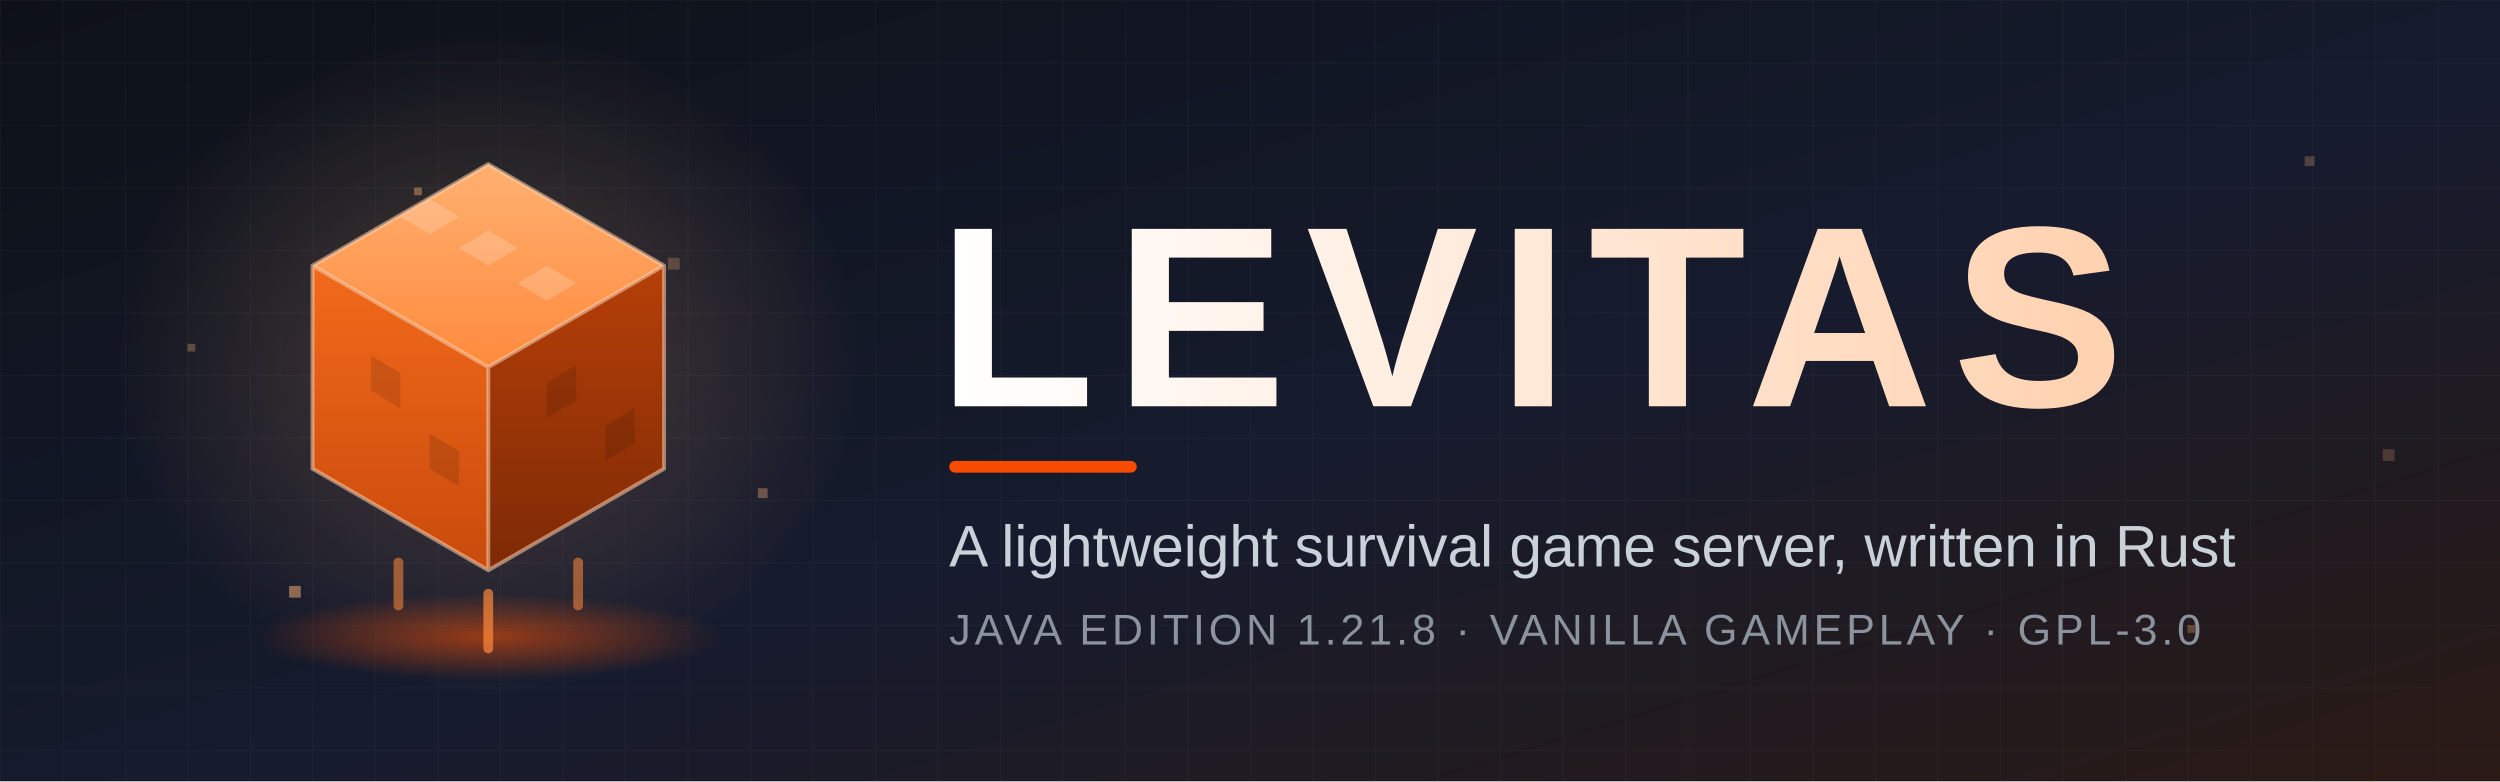
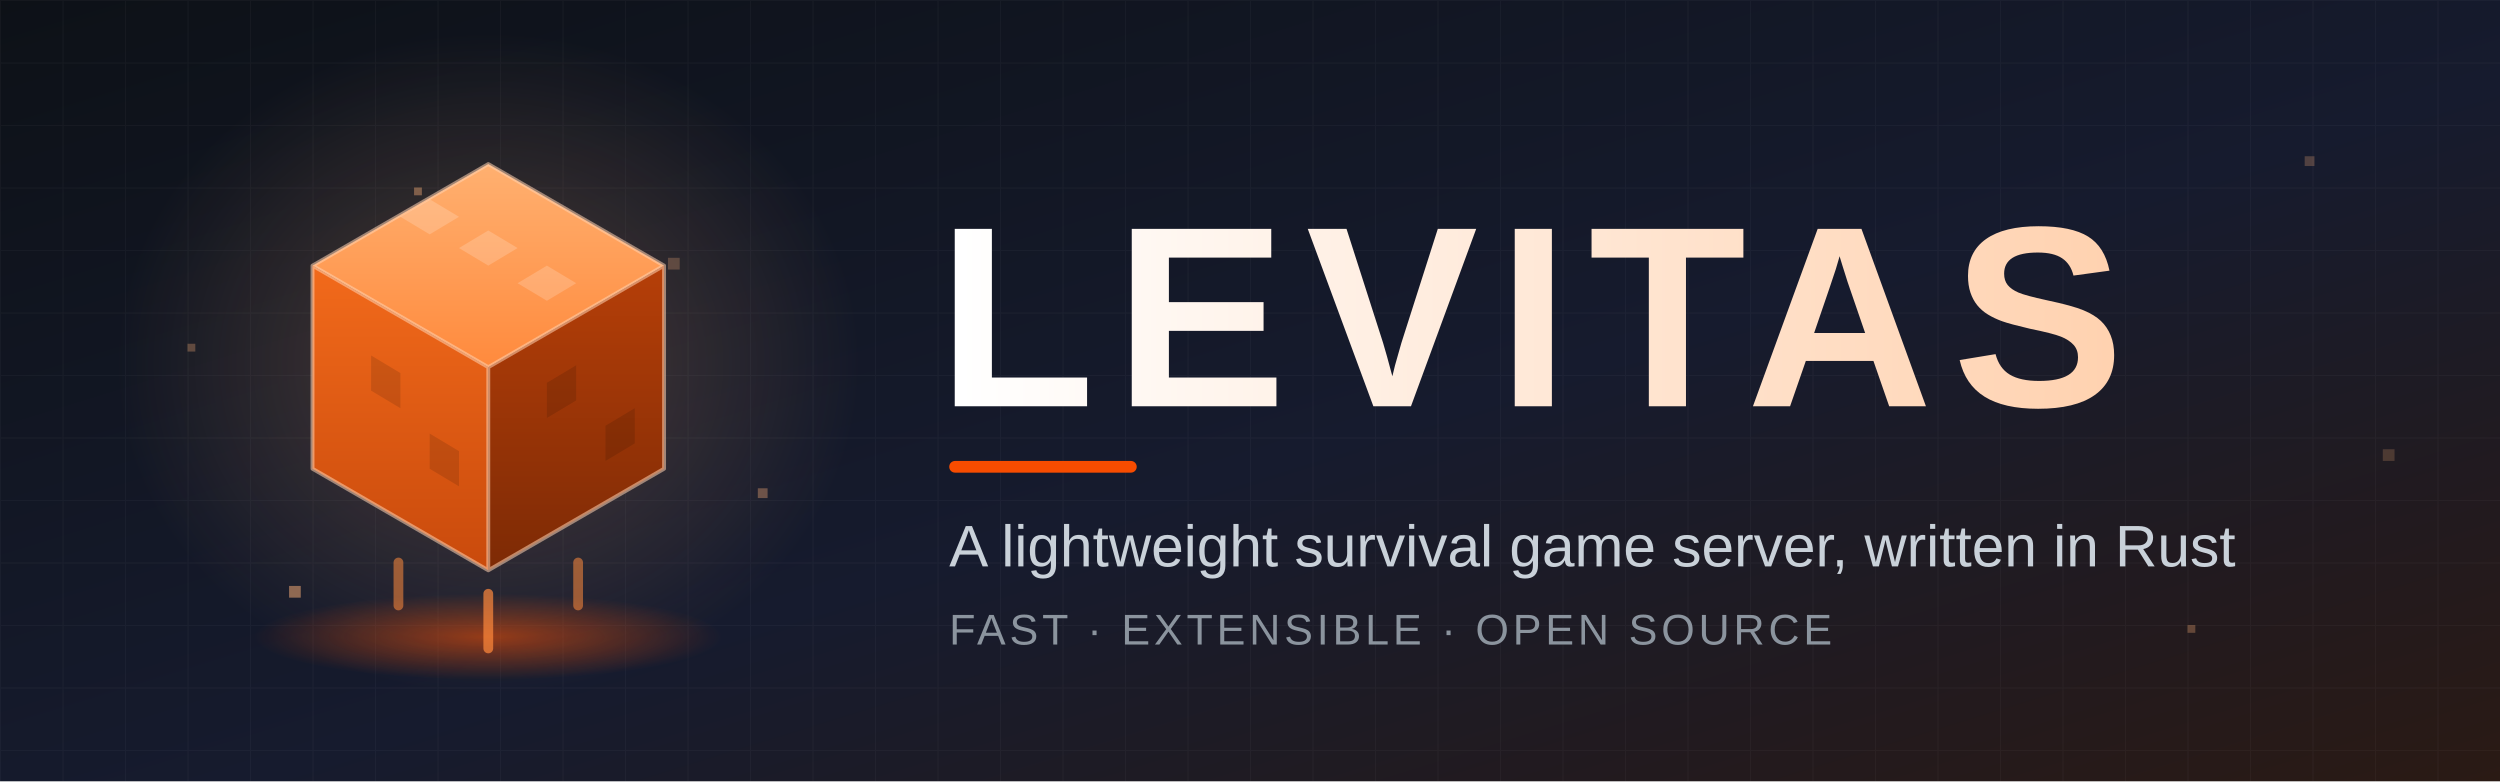
<svg xmlns="http://www.w3.org/2000/svg" width="1280" height="400" viewBox="0 0 1280 400" role="img" aria-labelledby="title desc">
  <defs>
    <linearGradient id="sky" x1="0" y1="0" x2="1" y2="1">
      <stop offset="0" stop-color="#0d1117" />
      <stop offset="0.55" stop-color="#161b2e" />
      <stop offset="1" stop-color="#2a1a14" />
    </linearGradient>
    <radialGradient id="glow" cx="0.5" cy="0.5" r="0.5">
      <stop offset="0" stop-color="#f74c00" stop-opacity="0.55" />
      <stop offset="1" stop-color="#f74c00" stop-opacity="0" />
    </radialGradient>
    <radialGradient id="halo" cx="0.5" cy="0.5" r="0.5">
      <stop offset="0" stop-color="#ffb37a" stop-opacity="0.25" />
      <stop offset="1" stop-color="#ffb37a" stop-opacity="0" />
    </radialGradient>
    <linearGradient id="top" x1="0" y1="0" x2="0" y2="1">
      <stop offset="0" stop-color="#ffb070" />
      <stop offset="1" stop-color="#ff8a3d" />
    </linearGradient>
    <linearGradient id="left" x1="0" y1="0" x2="0" y2="1">
      <stop offset="0" stop-color="#f26a1b" />
      <stop offset="1" stop-color="#c94a0c" />
    </linearGradient>
    <linearGradient id="right" x1="0" y1="0" x2="0" y2="1">
      <stop offset="0" stop-color="#b63f08" />
      <stop offset="1" stop-color="#7d2a05" />
    </linearGradient>
    <linearGradient id="word" x1="0" y1="0" x2="1" y2="0">
      <stop offset="0" stop-color="#ffffff" />
      <stop offset="1" stop-color="#ffd2b0" />
    </linearGradient>
    <pattern id="grid" width="32" height="32" patternUnits="userSpaceOnUse">
      <path d="M32 0H0V32" fill="none" stroke="#ffffff" stroke-opacity="0.035" stroke-width="1" />
    </pattern>
  </defs>
  <rect width="1280" height="400" fill="url(#sky)" />
  <rect width="1280" height="400" fill="url(#grid)" />
  <g fill="#ffb37a">
    <rect x="148" y="300" width="6" height="6" opacity="0.5" />
    <rect x="388" y="250" width="5" height="5" opacity="0.35" />
    <rect x="212" y="96" width="4" height="4" opacity="0.4" />
    <rect x="342" y="132" width="6" height="6" opacity="0.25" />
    <rect x="96" y="176" width="4" height="4" opacity="0.3" />
    <rect x="1180" y="80" width="5" height="5" opacity="0.25" />
    <rect x="1120" y="320" width="4" height="4" opacity="0.3" />
    <rect x="1220" y="230" width="6" height="6" opacity="0.2" />
  </g>
  <g transform="translate(250 196)">
    <ellipse cx="0" cy="130" rx="120" ry="22" fill="url(#glow)" />
    <ellipse cx="0" cy="-10" rx="190" ry="170" fill="url(#halo)" />
    <g stroke="#ff8a3d" stroke-linecap="round" fill="none">
      <path d="M-46 92 v22" stroke-opacity="0.55" stroke-width="5" />
      <path d="M0 108 v28" stroke-opacity="0.7" stroke-width="5" />
      <path d="M46 92 v22" stroke-opacity="0.55" stroke-width="5" />
    </g>
    <g transform="translate(0 -8)">
      <path d="M0 -104 L90 -52 L0 0 L-90 -52 Z" fill="url(#top)" />
      <path d="M-90 -52 L0 0 L0 104 L-90 52 Z" fill="url(#left)" />
      <path d="M90 -52 L0 0 L0 104 L90 52 Z" fill="url(#right)" />
      <g fill="#ffffff" opacity="0.18">
        <path d="M-30 -86 L-15 -77 L-30 -68 L-45 -77 Z" />
        <path d="M30 -52 L45 -43 L30 -34 L15 -43 Z" />
        <path d="M0 -70 L15 -61 L0 -52 L-15 -61 Z" />
      </g>
      <g fill="#000000" opacity="0.12">
        <path d="M-60 -6 L-45 3 L-45 21 L-60 12 Z" />
        <path d="M-30 34 L-15 43 L-15 61 L-30 52 Z" />
        <path d="M30 8 L45 -1 L45 17 L30 26 Z" />
        <path d="M60 30 L75 21 L75 39 L60 48 Z" />
      </g>
      <path d="M0 -104 L90 -52 L90 52 L0 104 L-90 52 L-90 -52 Z M0 0 L0 104 M0 0 L90 -52 M0 0 L-90 -52" fill="none" stroke="#ffd2b0" stroke-opacity="0.55" stroke-width="2" stroke-linejoin="round" />
    </g>
  </g>
  <text x="480" y="208" fill="url(#word)" font-family="'Segoe UI', 'Helvetica Neue', Arial, sans-serif" font-size="132" font-weight="800" letter-spacing="10">LEVITAS</text>
  <rect x="486" y="236" width="96" height="6" rx="3" fill="#f74c00" />
  <text x="486" y="290" fill="#c9d1d9" font-family="'Segoe UI', 'Helvetica Neue', Arial, sans-serif" font-size="30" font-weight="500">A lightweight survival game server, written in Rust</text>
-   <text x="486" y="330" fill="#8b949e" font-family="'Segoe UI', 'Helvetica Neue', Arial, sans-serif" font-size="22" letter-spacing="2">JAVA EDITION 1.21.8  ·  VANILLA GAMEPLAY  ·  GPL-3.0</text>
+   <text x="486" y="330" fill="#8b949e" font-family="'Segoe UI', 'Helvetica Neue', Arial, sans-serif" font-size="22" letter-spacing="2">FAST  ·  EXTENSIBLE  ·  OPEN SOURCE</text>
</svg>
